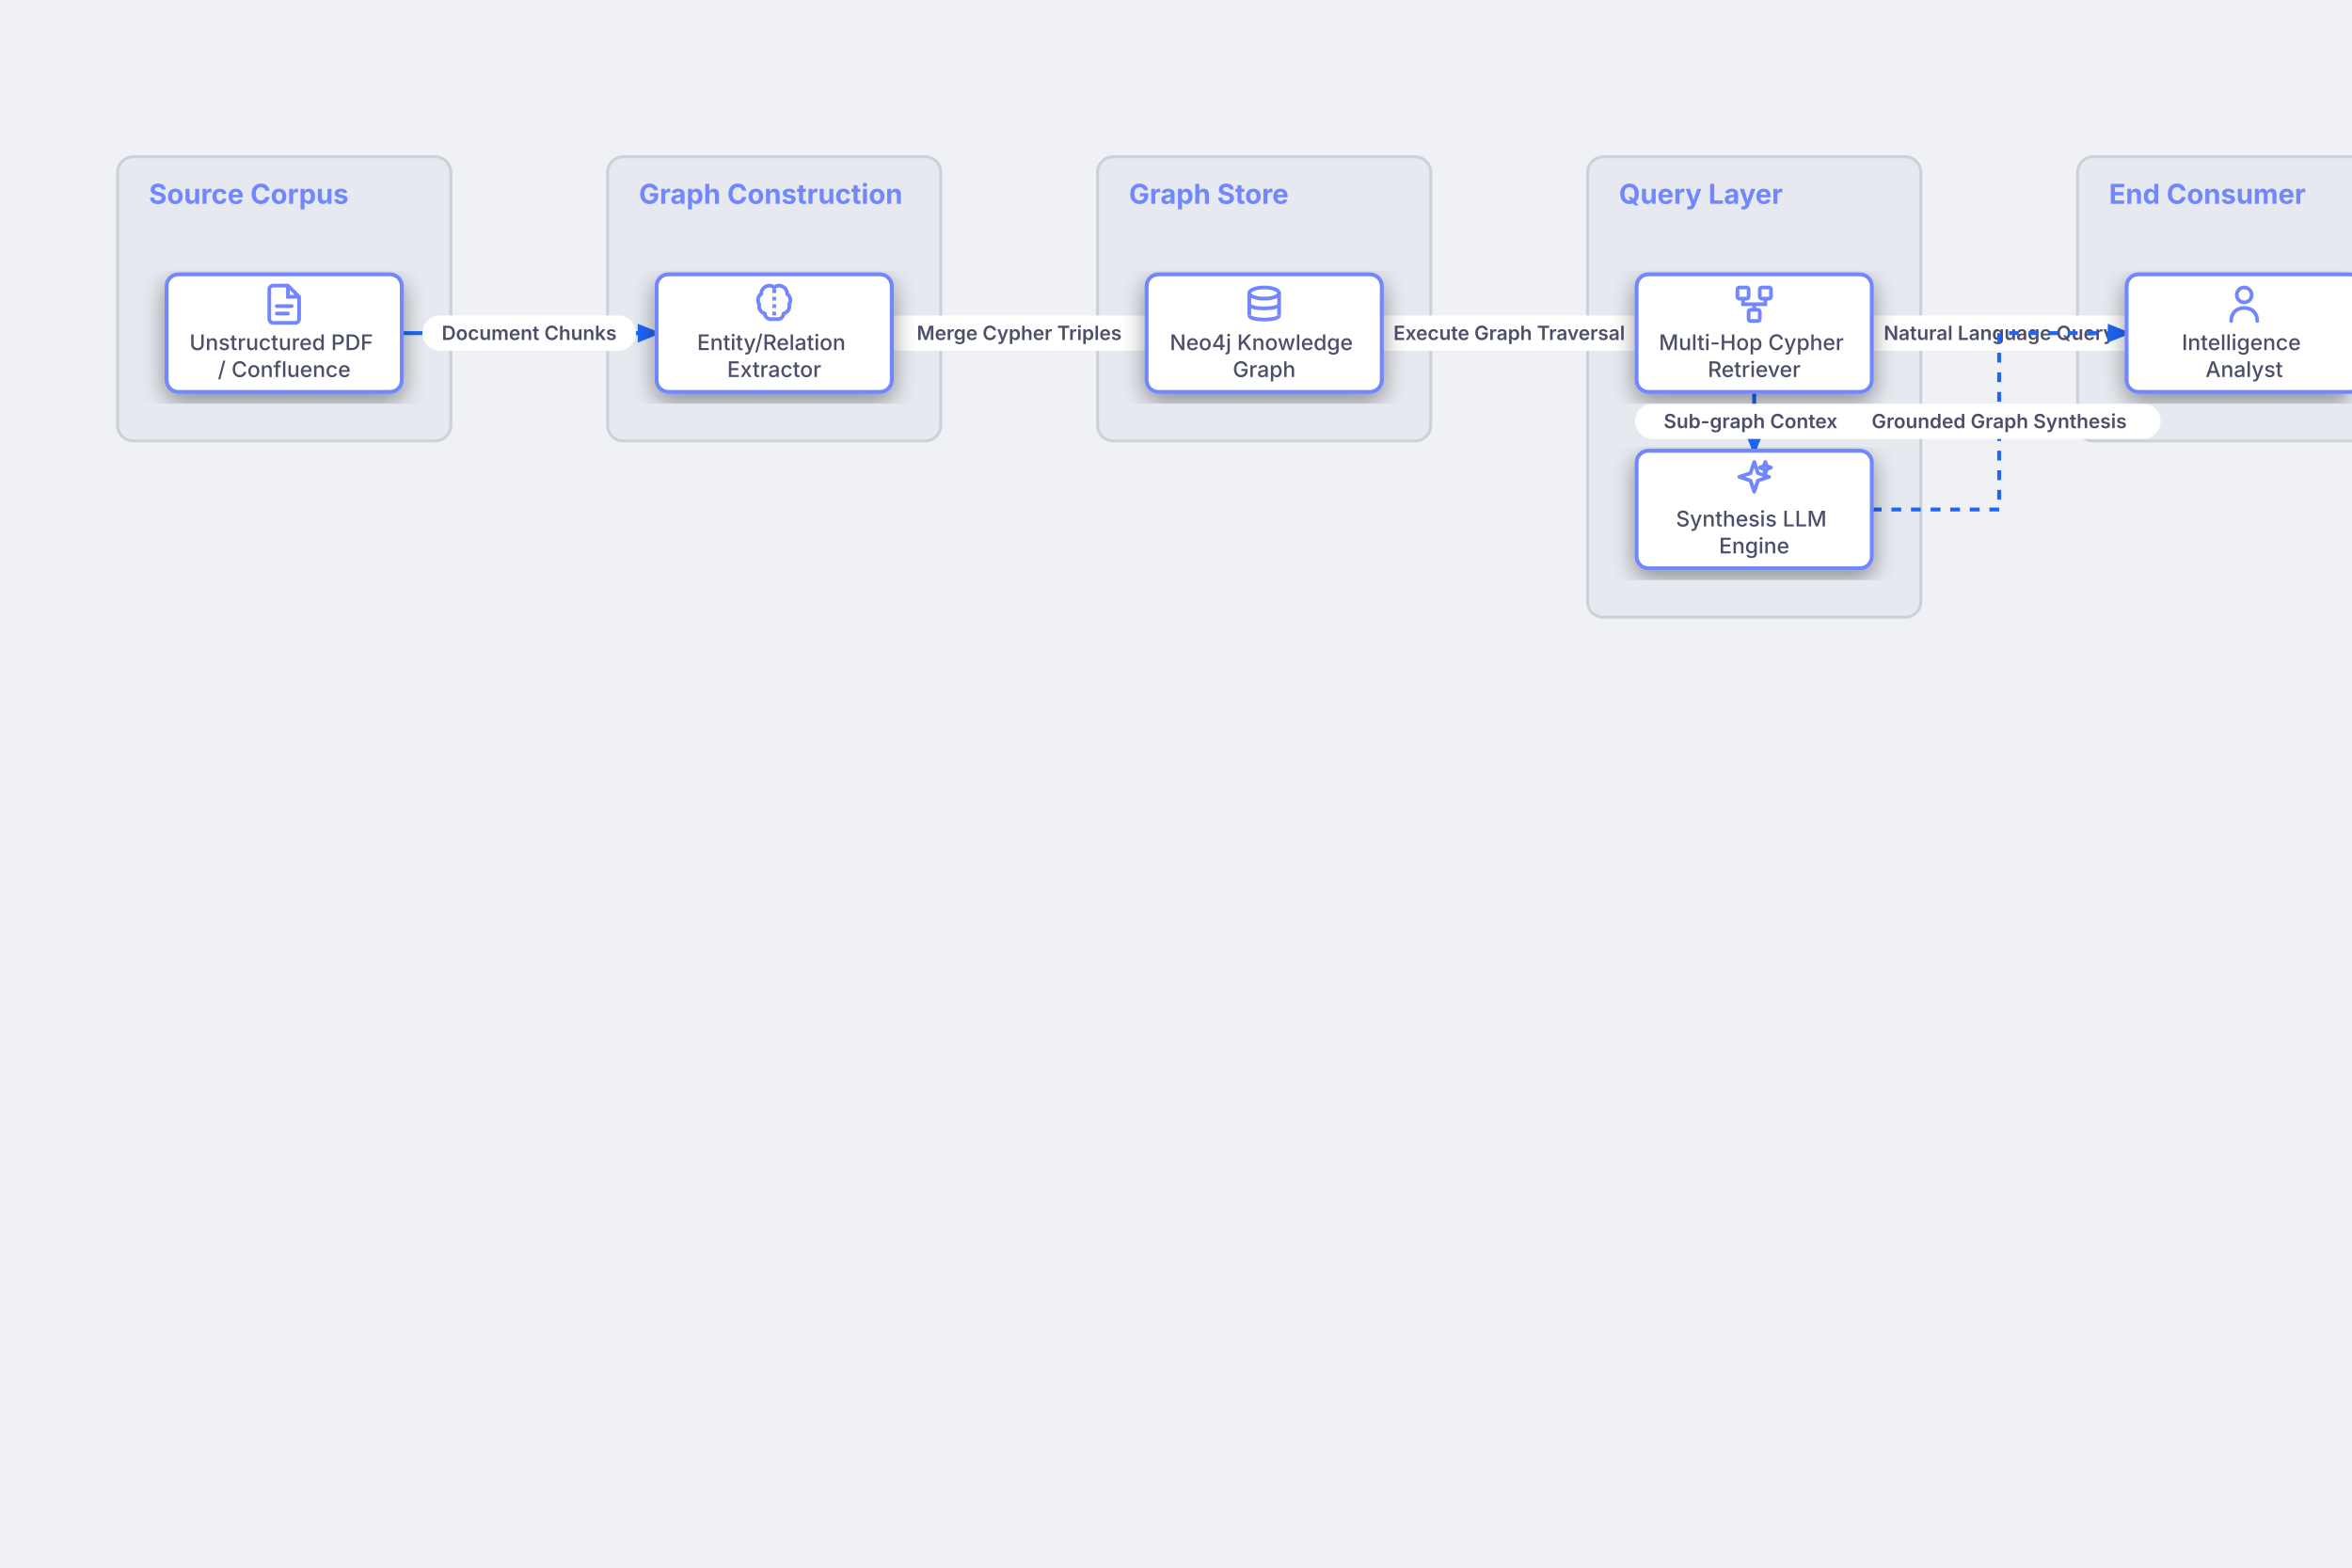
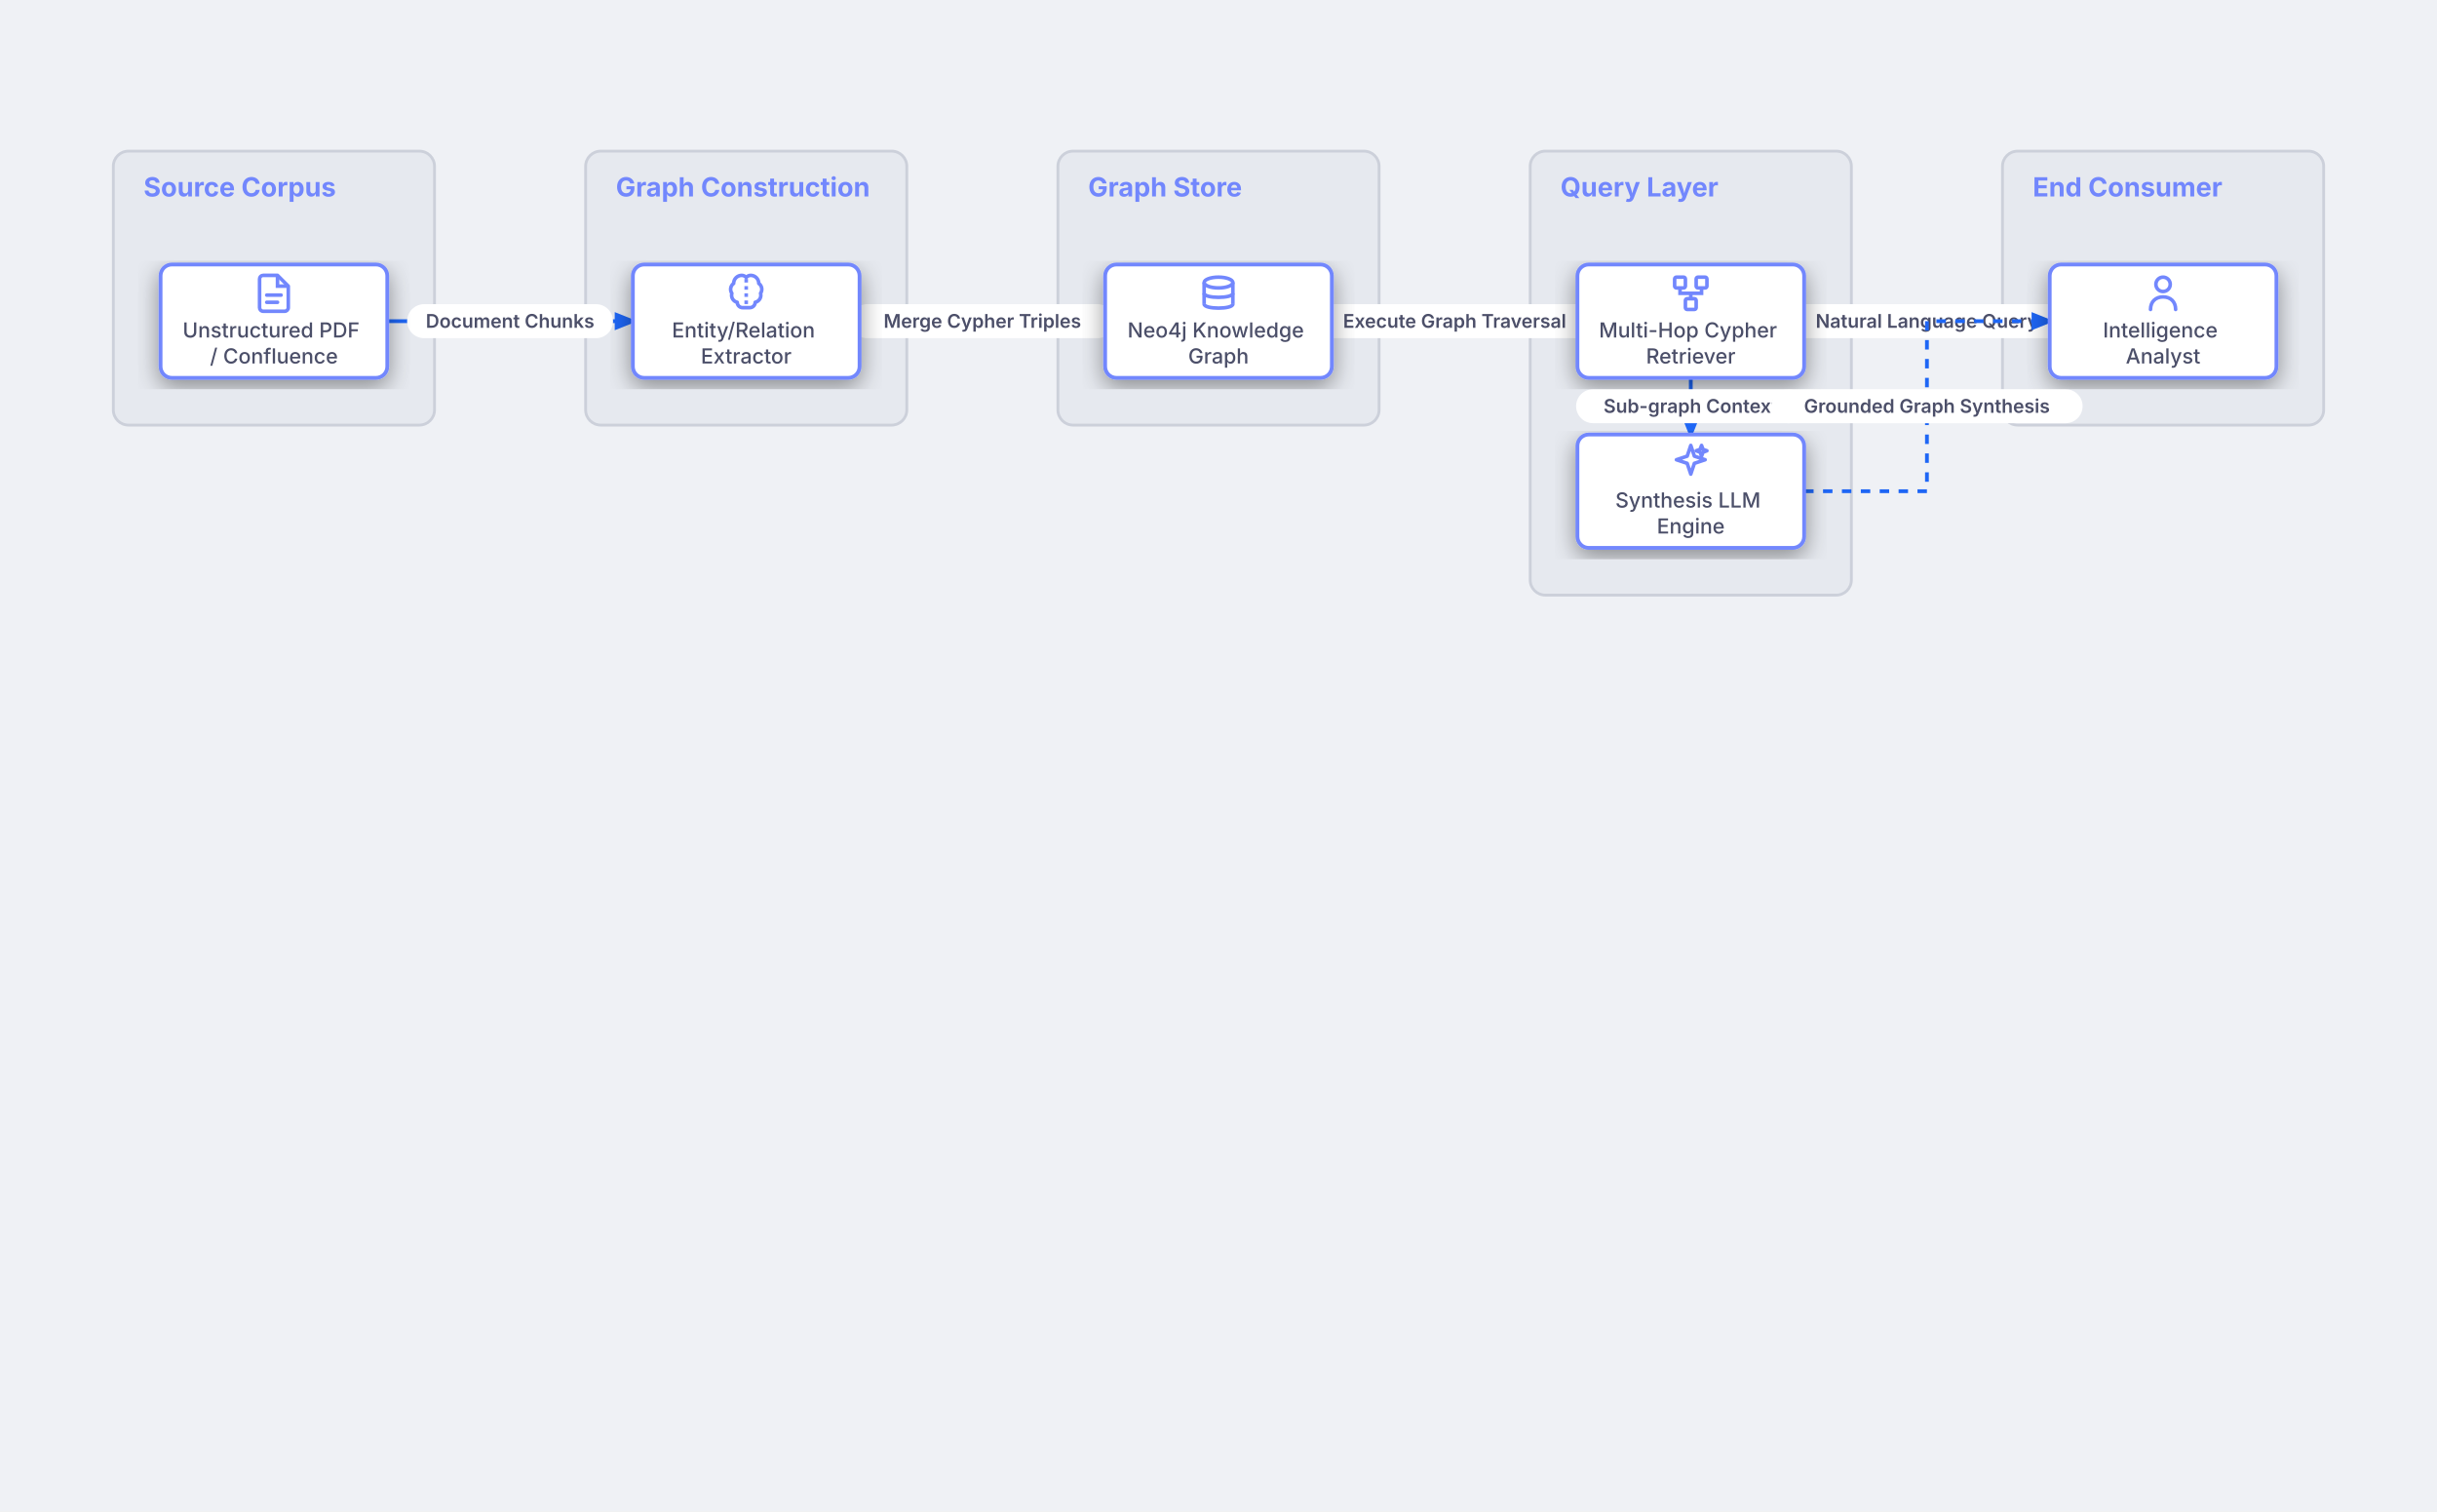
- <svg xmlns="http://www.w3.org/2000/svg" viewBox="0 0 1200 800" width="1200" height="800">
+ <svg xmlns="http://www.w3.org/2000/svg" viewBox="0 0 1290 800" width="1290" height="800">
  <defs>
    <marker id="arrow" viewBox="0 0 10 10" refX="8" refY="5" markerWidth="6" markerHeight="6" orient="auto-start-reverse">
      <path d="M 0 1 L 10 5 L 0 9 z" fill="#7287FD" />
    </marker>
    <marker id="arrow-tail" viewBox="0 0 10 10" refX="2" refY="5" markerWidth="6" markerHeight="6" orient="auto">
      <path d="M 10 1 L 0 5 L 10 9 z" fill="#7287FD" />
    </marker>
    <marker id="arrow-1E66F5" viewBox="0 0 10 10" refX="8" refY="5" markerWidth="6" markerHeight="6" orient="auto-start-reverse">
      <path d="M 0 1 L 10 5 L 0 9 z" fill="#1E66F5" />
    </marker>
    <marker id="arrow-1E66F5-tail" viewBox="0 0 10 10" refX="2" refY="5" markerWidth="6" markerHeight="6" orient="auto">
      <path d="M 10 1 L 0 5 L 10 9 z" fill="#1E66F5" />
    </marker>
    <filter id="shadow" x="-10%" y="-10%" width="120%" height="120%">
      <feDropShadow dx="0" dy="4" stdDeviation="6" flood-color="#000000" flood-opacity="0.4" />
    </filter>
  </defs>
  <rect width="100%" height="100%" fill="#EFF1F5" />
  <g id="group_1">
    <rect x="60.0" y="80.0" width="170.0" height="145.0" rx="8" fill="#E6E9EF" stroke="#CCD0DA" stroke-width="1.5" />
    <text x="76.0" y="104.0" fill="#7287FD" font-family="Inter, -apple-system, BlinkMacSystemFont, 'Segoe UI', Roboto, sans-serif" font-size="14" font-weight="bold">Source Corpus</text>
  </g>
  <g id="group_2">
    <rect x="310.0" y="80.0" width="170.0" height="145.0" rx="8" fill="#E6E9EF" stroke="#CCD0DA" stroke-width="1.5" />
    <text x="326.0" y="104.0" fill="#7287FD" font-family="Inter, -apple-system, BlinkMacSystemFont, 'Segoe UI', Roboto, sans-serif" font-size="14" font-weight="bold">Graph Construction</text>
  </g>
  <g id="group_3">
    <rect x="560.0" y="80.0" width="170.0" height="145.0" rx="8" fill="#E6E9EF" stroke="#CCD0DA" stroke-width="1.5" />
    <text x="576.0" y="104.0" fill="#7287FD" font-family="Inter, -apple-system, BlinkMacSystemFont, 'Segoe UI', Roboto, sans-serif" font-size="14" font-weight="bold">Graph Store</text>
  </g>
  <g id="group_4">
    <rect x="810.0" y="80.0" width="170.0" height="235.0" rx="8" fill="#E6E9EF" stroke="#CCD0DA" stroke-width="1.5" />
    <text x="826.0" y="104.0" fill="#7287FD" font-family="Inter, -apple-system, BlinkMacSystemFont, 'Segoe UI', Roboto, sans-serif" font-size="14" font-weight="bold">Query Layer</text>
  </g>
  <g id="group_5">
    <rect x="1060.0" y="80.0" width="170.0" height="145.0" rx="8" fill="#E6E9EF" stroke="#CCD0DA" stroke-width="1.5" />
    <text x="1076.0" y="104.0" fill="#7287FD" font-family="Inter, -apple-system, BlinkMacSystemFont, 'Segoe UI', Roboto, sans-serif" font-size="14" font-weight="bold">End Consumer</text>
  </g>
  <path d="M 205.0 170.0 L 335.0 170.0" fill="none" stroke="#1E66F5" stroke-width="2" marker-end="url(#arrow-1E66F5)" />
  <g class="badge">
    <rect x="215.5" y="161.0" width="109.0" height="18.0" rx="9.0" fill="#FFFFFF" />
    <text x="270.0" y="173.5" fill="#4C4F69" font-size="10.0" font-family="Inter, -apple-system, BlinkMacSystemFont, 'Segoe UI', Roboto, sans-serif" font-weight="600" text-anchor="middle">Document Chunks</text>
  </g>
  <path d="M 455.0 170.0 L 585.0 170.0" fill="none" stroke="#1E66F5" stroke-width="2" marker-end="url(#arrow-1E66F5)" />
  <g class="badge">
    <rect x="450.0" y="161.0" width="140.0" height="18.0" rx="9.0" fill="#FFFFFF" />
    <text x="520.0" y="173.5" fill="#4C4F69" font-size="10.0" font-family="Inter, -apple-system, BlinkMacSystemFont, 'Segoe UI', Roboto, sans-serif" font-weight="600" text-anchor="middle">Merge Cypher Triples</text>
  </g>
  <path d="M 1085.0 170.0 L 955.0 170.0" fill="none" stroke="#1E66F5" stroke-width="2" marker-end="url(#arrow-1E66F5)" />
  <g class="badge">
    <rect x="943.8" y="161.0" width="152.4" height="18.0" rx="9.0" fill="#FFFFFF" />
    <text x="1020.0" y="173.5" fill="#4C4F69" font-size="10.0" font-family="Inter, -apple-system, BlinkMacSystemFont, 'Segoe UI', Roboto, sans-serif" font-weight="600" text-anchor="middle">Natural Language Query</text>
  </g>
  <path d="M 835.0 170.0 L 705.0 170.0" fill="none" stroke="#1E66F5" stroke-width="2" marker-end="url(#arrow-1E66F5)" />
  <g class="badge">
    <rect x="690.7" y="161.0" width="158.6" height="18.0" rx="9.0" fill="#FFFFFF" />
    <text x="770.0" y="173.5" fill="#4C4F69" font-size="10.0" font-family="Inter, -apple-system, BlinkMacSystemFont, 'Segoe UI', Roboto, sans-serif" font-weight="600" text-anchor="middle">Execute Graph Traversal</text>
  </g>
  <path d="M 895.0 200.0 L 895.0 230.0" fill="none" stroke="#1E66F5" stroke-width="2" marker-end="url(#arrow-1E66F5)" />
  <g class="badge">
    <rect x="834.3" y="206.0" width="121.4" height="18.0" rx="9.0" fill="#FFFFFF" />
    <text x="895.0" y="218.5" fill="#4C4F69" font-size="10.0" font-family="Inter, -apple-system, BlinkMacSystemFont, 'Segoe UI', Roboto, sans-serif" font-weight="600" text-anchor="middle">Sub-graph Context</text>
  </g>
  <path d="M 955.0 260.0 L 1020.0 260.0 L 1020.0 170.0 L 1085.0 170.0" fill="none" stroke="#1E66F5" stroke-width="2" stroke-dasharray="5,5" marker-end="url(#arrow-1E66F5)" />
  <g class="badge">
    <rect x="937.6" y="206.0" width="164.8" height="18.0" rx="9.0" fill="#FFFFFF" />
    <text x="1020.0" y="218.5" fill="#4C4F69" font-size="10.0" font-family="Inter, -apple-system, BlinkMacSystemFont, 'Segoe UI', Roboto, sans-serif" font-weight="600" text-anchor="middle">Grounded Graph Synthesis</text>
  </g>
  <g id="raw_corpus" filter="url(#shadow)">
    <rect x="85.0" y="140.0" width="120.0" height="60.0" rx="6.0" fill="#FFFFFF" stroke="#7287FD" stroke-width="2.0" />
    <g class="icon icon-document" transform="translate(133.6, 143.85) scale(0.95)">
      <path d="M 14 2 H 6 A 2 2 0 0 0 4 4 V 20 A 2 2 0 0 0 6 22 H 18 A 2 2 0 0 0 20 20 V 8 Z" fill="none" stroke="#7287FD" stroke-width="2.0" stroke-linejoin="round" />
      <polyline points="14,2 14,8 20,8" fill="none" stroke="#7287FD" stroke-width="2.0" />
      <line x1="8" y1="13" x2="16" y2="13" stroke="#7287FD" stroke-width="2.0" stroke-linecap="round" />
      <line x1="8" y1="17" x2="14" y2="17" stroke="#7287FD" stroke-width="2.0" stroke-linecap="round" />
    </g>
    <text x="145.0" y="178.65" text-anchor="middle" fill="#4C4F69" font-family="Inter, -apple-system, BlinkMacSystemFont, 'Segoe UI', Roboto, sans-serif" font-size="11.0" font-weight="500">
      <tspan x="145.0" dy="0">Unstructured PDF</tspan>
      <tspan x="145.0" dy="13.75">/ Confluence</tspan>
    </text>
  </g>
  <g id="extractor" filter="url(#shadow)">
    <rect x="335.0" y="140.0" width="120.0" height="60.0" rx="6.0" fill="#FFFFFF" stroke="#7287FD" stroke-width="2.0" />
    <g class="icon icon-brain" transform="translate(383.6, 143.85) scale(0.95)">
      <path d="M 9.5 2 A 4.5 4.5 0 0 0 5 6.5 A 4 4 0 0 0 4 12 A 4 4 0 0 0 7 17 A 3 3 0 0 0 10 20 L 12 20 L 14 20 A 3 3 0 0 0 17 17 A 4 4 0 0 0 20 12 A 4 4 0 0 0 19 6.5 A 4.5 4.5 0 0 0 14.5 2 C 13.5 2 12.5 2.5 12 3.2 C 11.5 2.5 10.5 2 9.5 2 Z" fill="none" stroke="#7287FD" stroke-width="2.0" stroke-linejoin="round" />
      <line x1="12" y1="4" x2="12" y2="20" stroke="#7287FD" stroke-width="2.0" stroke-dasharray="2,2" />
    </g>
    <text x="395.0" y="178.65" text-anchor="middle" fill="#4C4F69" font-family="Inter, -apple-system, BlinkMacSystemFont, 'Segoe UI', Roboto, sans-serif" font-size="11.0" font-weight="500">
      <tspan x="395.0" dy="0">Entity/Relation</tspan>
      <tspan x="395.0" dy="13.75">Extractor</tspan>
    </text>
  </g>
  <g id="neo4j" filter="url(#shadow)">
    <rect x="585.0" y="140.0" width="120.0" height="60.0" rx="6.0" fill="#FFFFFF" stroke="#7287FD" stroke-width="2.0" />
    <g class="icon icon-database" transform="translate(633.6, 143.85) scale(0.95)">
      <ellipse cx="12" cy="6" rx="8" ry="3" fill="none" stroke="#7287FD" stroke-width="2.0" />
      <path d="M 4 12 C 4 15 20 15 20 12" fill="none" stroke="#7287FD" stroke-width="2.0" />
      <path d="M 4 18 C 4 21 20 21 20 18" fill="none" stroke="#7287FD" stroke-width="2.0" />
      <line x1="4" y1="6" x2="4" y2="18" stroke="#7287FD" stroke-width="2.0" />
      <line x1="20" y1="6" x2="20" y2="18" stroke="#7287FD" stroke-width="2.0" />
    </g>
    <text x="645.0" y="178.65" text-anchor="middle" fill="#4C4F69" font-family="Inter, -apple-system, BlinkMacSystemFont, 'Segoe UI', Roboto, sans-serif" font-size="11.0" font-weight="500">
      <tspan x="645.0" dy="0">Neo4j Knowledge</tspan>
      <tspan x="645.0" dy="13.75">Graph</tspan>
    </text>
  </g>
  <g id="graph_retriever" filter="url(#shadow)">
    <rect x="835.0" y="140.0" width="120.0" height="60.0" rx="6.0" fill="#FFFFFF" stroke="#7287FD" stroke-width="2.0" />
    <g class="icon icon-workflow" transform="translate(883.6, 143.85) scale(0.95)">
      <rect x="3" y="3" width="6" height="6" rx="1" fill="none" stroke="#7287FD" stroke-width="2.0" />
      <rect x="15" y="3" width="6" height="6" rx="1" fill="none" stroke="#7287FD" stroke-width="2.0" />
      <rect x="9" y="15" width="6" height="6" rx="1" fill="none" stroke="#7287FD" stroke-width="2.0" />
      <path d="M 6 9 V 12 H 12 V 15 M 18 9 V 12 H 12" fill="none" stroke="#7287FD" stroke-width="2.0" />
    </g>
    <text x="895.0" y="178.65" text-anchor="middle" fill="#4C4F69" font-family="Inter, -apple-system, BlinkMacSystemFont, 'Segoe UI', Roboto, sans-serif" font-size="11.0" font-weight="500">
      <tspan x="895.0" dy="0">Multi-Hop Cypher</tspan>
      <tspan x="895.0" dy="13.75">Retriever</tspan>
    </text>
  </g>
  <g id="synth_llm" filter="url(#shadow)">
    <rect x="835.0" y="230.0" width="120.0" height="60.0" rx="6.0" fill="#FFFFFF" stroke="#7287FD" stroke-width="2.0" />
    <g class="icon icon-model" transform="translate(883.6, 233.85) scale(0.95)">
      <path d="M 12 2 L 14 8 L 20 10 L 14 12 L 12 18 L 10 12 L 4 10 L 10 8 Z" fill="none" stroke="#7287FD" stroke-width="2.0" stroke-linejoin="round" />
      <path d="M 18 2 L 18.8 4.2 L 21 5 L 18.8 5.8 L 18 8 L 17.2 5.8 L 15 5 L 17.2 4.2 Z" fill="none" stroke="#7287FD" stroke-width="2.0" stroke-linejoin="round" />
    </g>
    <text x="895.0" y="268.65" text-anchor="middle" fill="#4C4F69" font-family="Inter, -apple-system, BlinkMacSystemFont, 'Segoe UI', Roboto, sans-serif" font-size="11.0" font-weight="500">
      <tspan x="895.0" dy="0">Synthesis LLM</tspan>
      <tspan x="895.0" dy="13.75">Engine</tspan>
    </text>
  </g>
  <g id="analyst" filter="url(#shadow)">
    <rect x="1085.0" y="140.0" width="120.0" height="60.0" rx="6.0" fill="#FFFFFF" stroke="#7287FD" stroke-width="2.0" />
    <g class="icon icon-user" transform="translate(1133.6, 143.85) scale(0.95)">
      <circle cx="12" cy="7" r="4" fill="none" stroke="#7287FD" stroke-width="2.0" />
      <path d="M 5 21 C 5 16.5 8 14 12 14 C 16 14 19 16.5 19 21" fill="none" stroke="#7287FD" stroke-width="2.0" stroke-linecap="round" />
    </g>
    <text x="1145.0" y="178.65" text-anchor="middle" fill="#4C4F69" font-family="Inter, -apple-system, BlinkMacSystemFont, 'Segoe UI', Roboto, sans-serif" font-size="11.0" font-weight="500">
      <tspan x="1145.0" dy="0">Intelligence</tspan>
      <tspan x="1145.0" dy="13.75">Analyst</tspan>
    </text>
  </g>
</svg>
